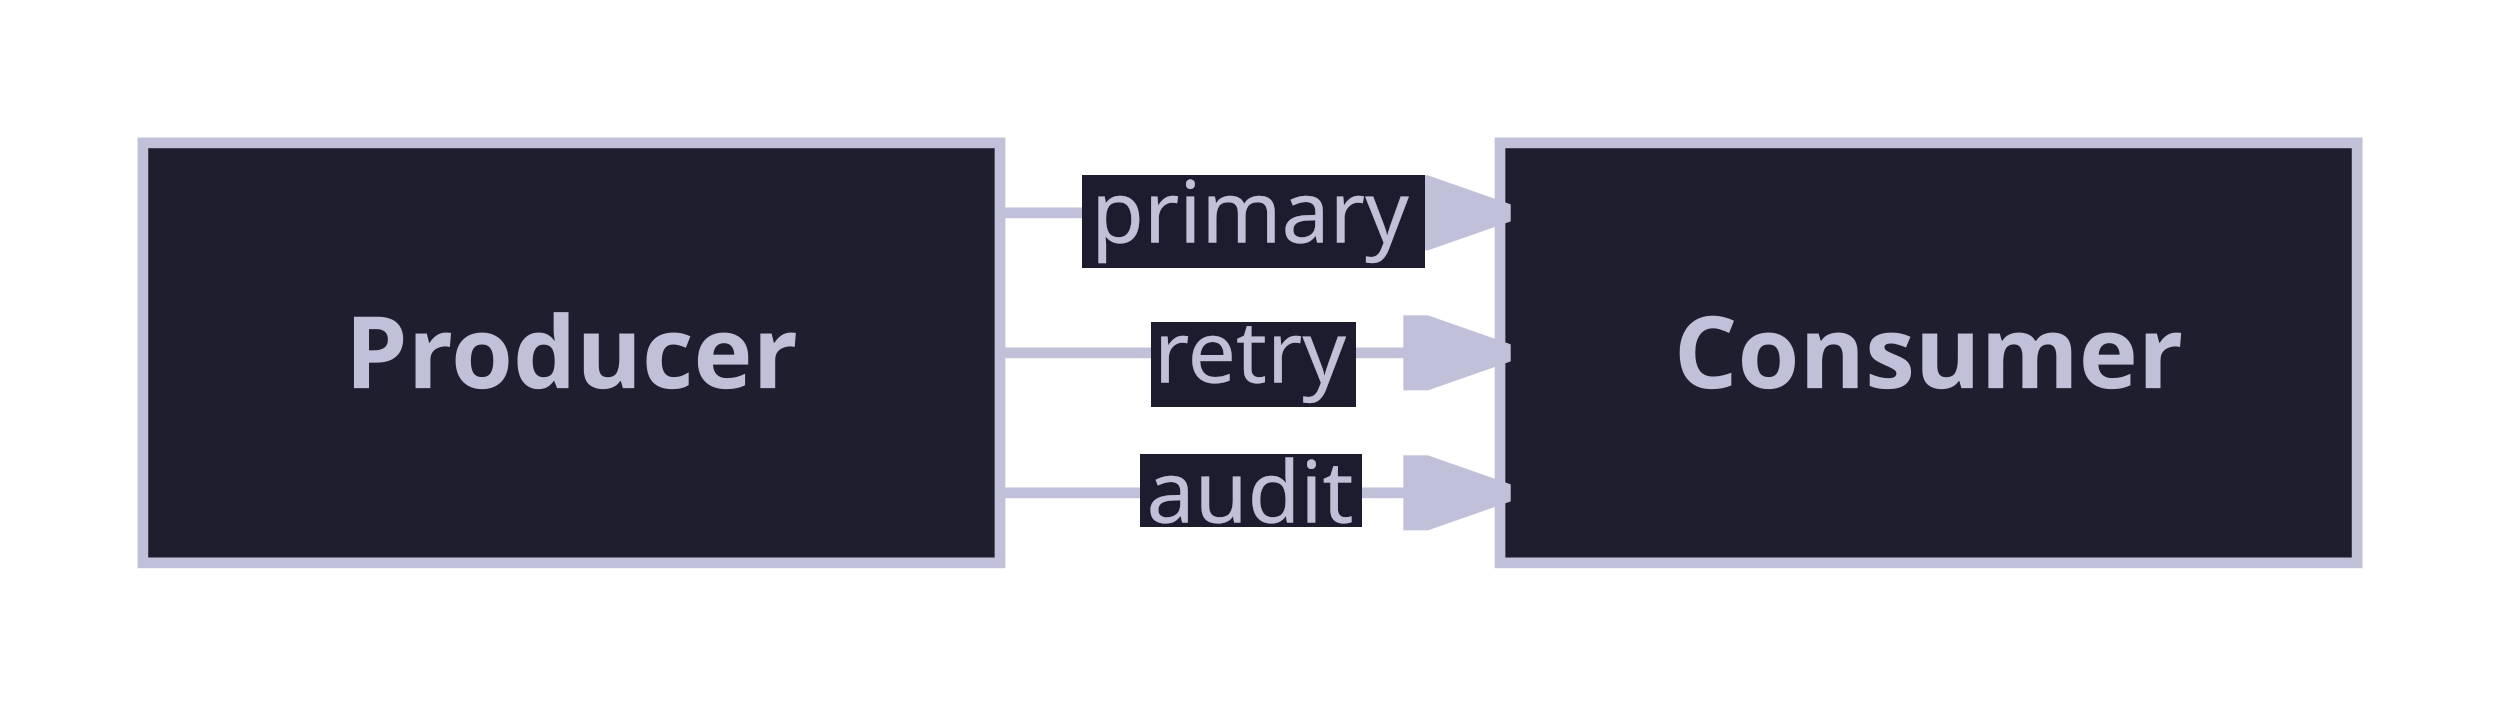
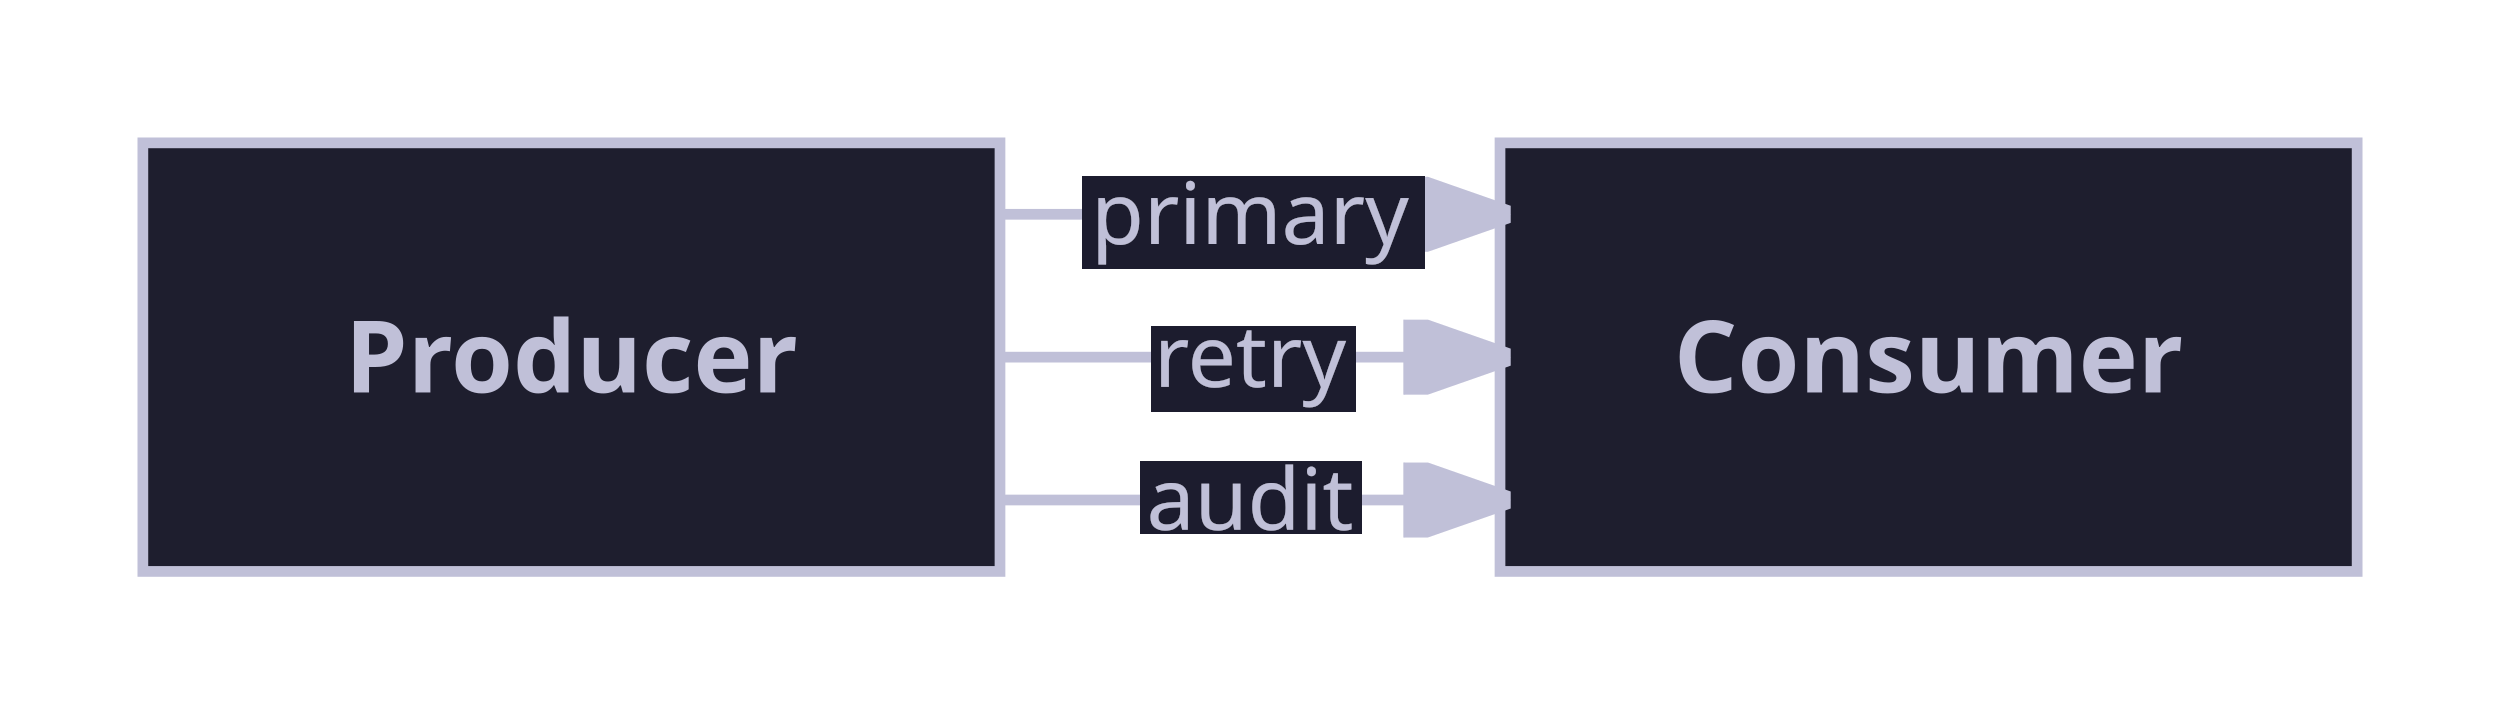
- <svg xmlns="http://www.w3.org/2000/svg" width="350.00" height="98.80" viewBox="0 0 350.00 98.80">
+ <svg xmlns="http://www.w3.org/2000/svg" width="350.00" height="100.00" viewBox="0 0 350.00 100.00">
  <defs>
    <marker id="line-end-open-chevron" markerWidth="10" markerHeight="7" refX="9" refY="3.5" orient="auto">
      <polyline points="0 0, 10 3.5, 0 7" fill="none" stroke="#C0C0D8" stroke-width="1.50" />
    </marker>
    <marker id="line-end-hollow-triangle" markerWidth="10" markerHeight="7" refX="9" refY="3.5" orient="auto">
      <polygon points="0 0, 10 3.5, 0 7" fill="#1E1E2E" stroke="#C0C0D8" stroke-width="1.50" />
    </marker>
    <marker id="line-end-filled-arrow" markerWidth="10" markerHeight="7" refX="9" refY="3.5" orient="auto">
      <polygon points="0 0, 10 3.5, 0 7" fill="#C0C0D8" stroke="#C0C0D8" stroke-width="1.50" />
    </marker>
    <marker id="line-end-hollow-triangle-crossbar" markerWidth="10" markerHeight="7" refX="9" refY="3.5" orient="auto">
      <polygon points="0 0, 10 3.5, 0 7" fill="#1E1E2E" stroke="#C0C0D8" stroke-width="1.50" />
      <line x1="7" y1="0" x2="7" y2="7" stroke="#C0C0D8" stroke-width="1.50" />
    </marker>
    <marker id="line-end-hollow-diamond" markerWidth="14" markerHeight="8" refX="13" refY="4" orient="auto">
      <polygon points="1 4, 7 0, 13 4, 7 8" fill="#1E1E2E" stroke="#C0C0D8" stroke-width="1.50" />
    </marker>
    <marker id="line-end-filled-diamond" markerWidth="14" markerHeight="8" refX="13" refY="4" orient="auto">
      <polygon points="1 4, 7 0, 13 4, 7 8" fill="#C0C0D8" stroke="#C0C0D8" stroke-width="1.50" />
    </marker>
    <marker id="line-end-circle" markerWidth="10" markerHeight="10" refX="9" refY="5" orient="auto">
      <circle cx="5" cy="5" r="4" fill="#1E1E2E" stroke="#C0C0D8" stroke-width="1.50" />
    </marker>
    <marker id="line-end-bar" markerWidth="4" markerHeight="12" refX="2" refY="6" orient="auto">
      <line x1="2" y1="0" x2="2" y2="12" stroke="#C0C0D8" stroke-width="1.50" />
    </marker>
    <filter id="label-bg" x="-0.05" y="-0.05" width="1.1" height="1.1">
      <feFlood flood-color="#1E1E2E" />
      <feComposite in="SourceGraphic" operator="over" />
    </filter>
  </defs>
-   <rect x="20.00" y="20.00" width="120.00" height="58.80" fill="#1E1E2E" stroke="#C0C0D8" stroke-width="1.50" />
-   <text x="80.00" y="49.40" font-family="Noto Sans, sans-serif" font-size="14.00" font-weight="bold" fill="#C0C0D8" text-anchor="middle" dominant-baseline="middle">Producer</text>
-   <rect x="210.00" y="20.00" width="120.00" height="58.80" fill="#1E1E2E" stroke="#C0C0D8" stroke-width="1.50" />
-   <text x="270.00" y="49.40" font-family="Noto Sans, sans-serif" font-size="14.00" font-weight="bold" fill="#C0C0D8" text-anchor="middle" dominant-baseline="middle">Consumer</text>
-   <path d="M 140.00 29.80 L 210.00 29.80" fill="none" stroke="#C0C0D8" stroke-width="1.50" marker-end="url(#line-end-filled-arrow)" />
-   <path d="M 140.00 49.40 L 210.00 49.40" fill="none" stroke="#C0C0D8" stroke-width="1.50" marker-end="url(#line-end-filled-arrow)" />
-   <path d="M 140.00 69.00 L 210.00 69.00" fill="none" stroke="#C0C0D8" stroke-width="1.50" marker-end="url(#line-end-filled-arrow)" />
-   <text x="175.00" y="29.80" font-family="Noto Sans, sans-serif" font-size="12.00" fill="#C0C0D8" text-anchor="middle" dominant-baseline="middle" filter="url(#label-bg)">primary</text>
-   <text x="175.00" y="49.40" font-family="Noto Sans, sans-serif" font-size="12.00" fill="#C0C0D8" text-anchor="middle" dominant-baseline="middle" filter="url(#label-bg)">retry</text>
-   <text x="175.00" y="69.00" font-family="Noto Sans, sans-serif" font-size="12.00" fill="#C0C0D8" text-anchor="middle" dominant-baseline="middle" filter="url(#label-bg)">audit</text>
+   <rect x="20.00" y="20.00" width="120.00" height="60.00" fill="#1E1E2E" stroke="#C0C0D8" stroke-width="1.50" />
+   <text x="80.00" y="50.00" font-family="Noto Sans, sans-serif" font-size="14.00" font-weight="bold" fill="#C0C0D8" text-anchor="middle" dominant-baseline="middle">Producer</text>
+   <rect x="210.00" y="20.00" width="120.00" height="60.00" fill="#1E1E2E" stroke="#C0C0D8" stroke-width="1.50" />
+   <text x="270.00" y="50.00" font-family="Noto Sans, sans-serif" font-size="14.00" font-weight="bold" fill="#C0C0D8" text-anchor="middle" dominant-baseline="middle">Consumer</text>
+   <path d="M 140.00 30.00 L 210.00 30.00" fill="none" stroke="#C0C0D8" stroke-width="1.50" marker-end="url(#line-end-filled-arrow)" />
+   <path d="M 140.00 50.00 L 210.00 50.00" fill="none" stroke="#C0C0D8" stroke-width="1.50" marker-end="url(#line-end-filled-arrow)" />
+   <path d="M 140.00 70.00 L 210.00 70.00" fill="none" stroke="#C0C0D8" stroke-width="1.50" marker-end="url(#line-end-filled-arrow)" />
+   <text x="175.00" y="30.00" font-family="Noto Sans, sans-serif" font-size="12.00" fill="#C0C0D8" text-anchor="middle" dominant-baseline="middle" filter="url(#label-bg)">primary</text>
+   <text x="175.00" y="50.00" font-family="Noto Sans, sans-serif" font-size="12.00" fill="#C0C0D8" text-anchor="middle" dominant-baseline="middle" filter="url(#label-bg)">retry</text>
+   <text x="175.00" y="70.00" font-family="Noto Sans, sans-serif" font-size="12.00" fill="#C0C0D8" text-anchor="middle" dominant-baseline="middle" filter="url(#label-bg)">audit</text>
</svg>
